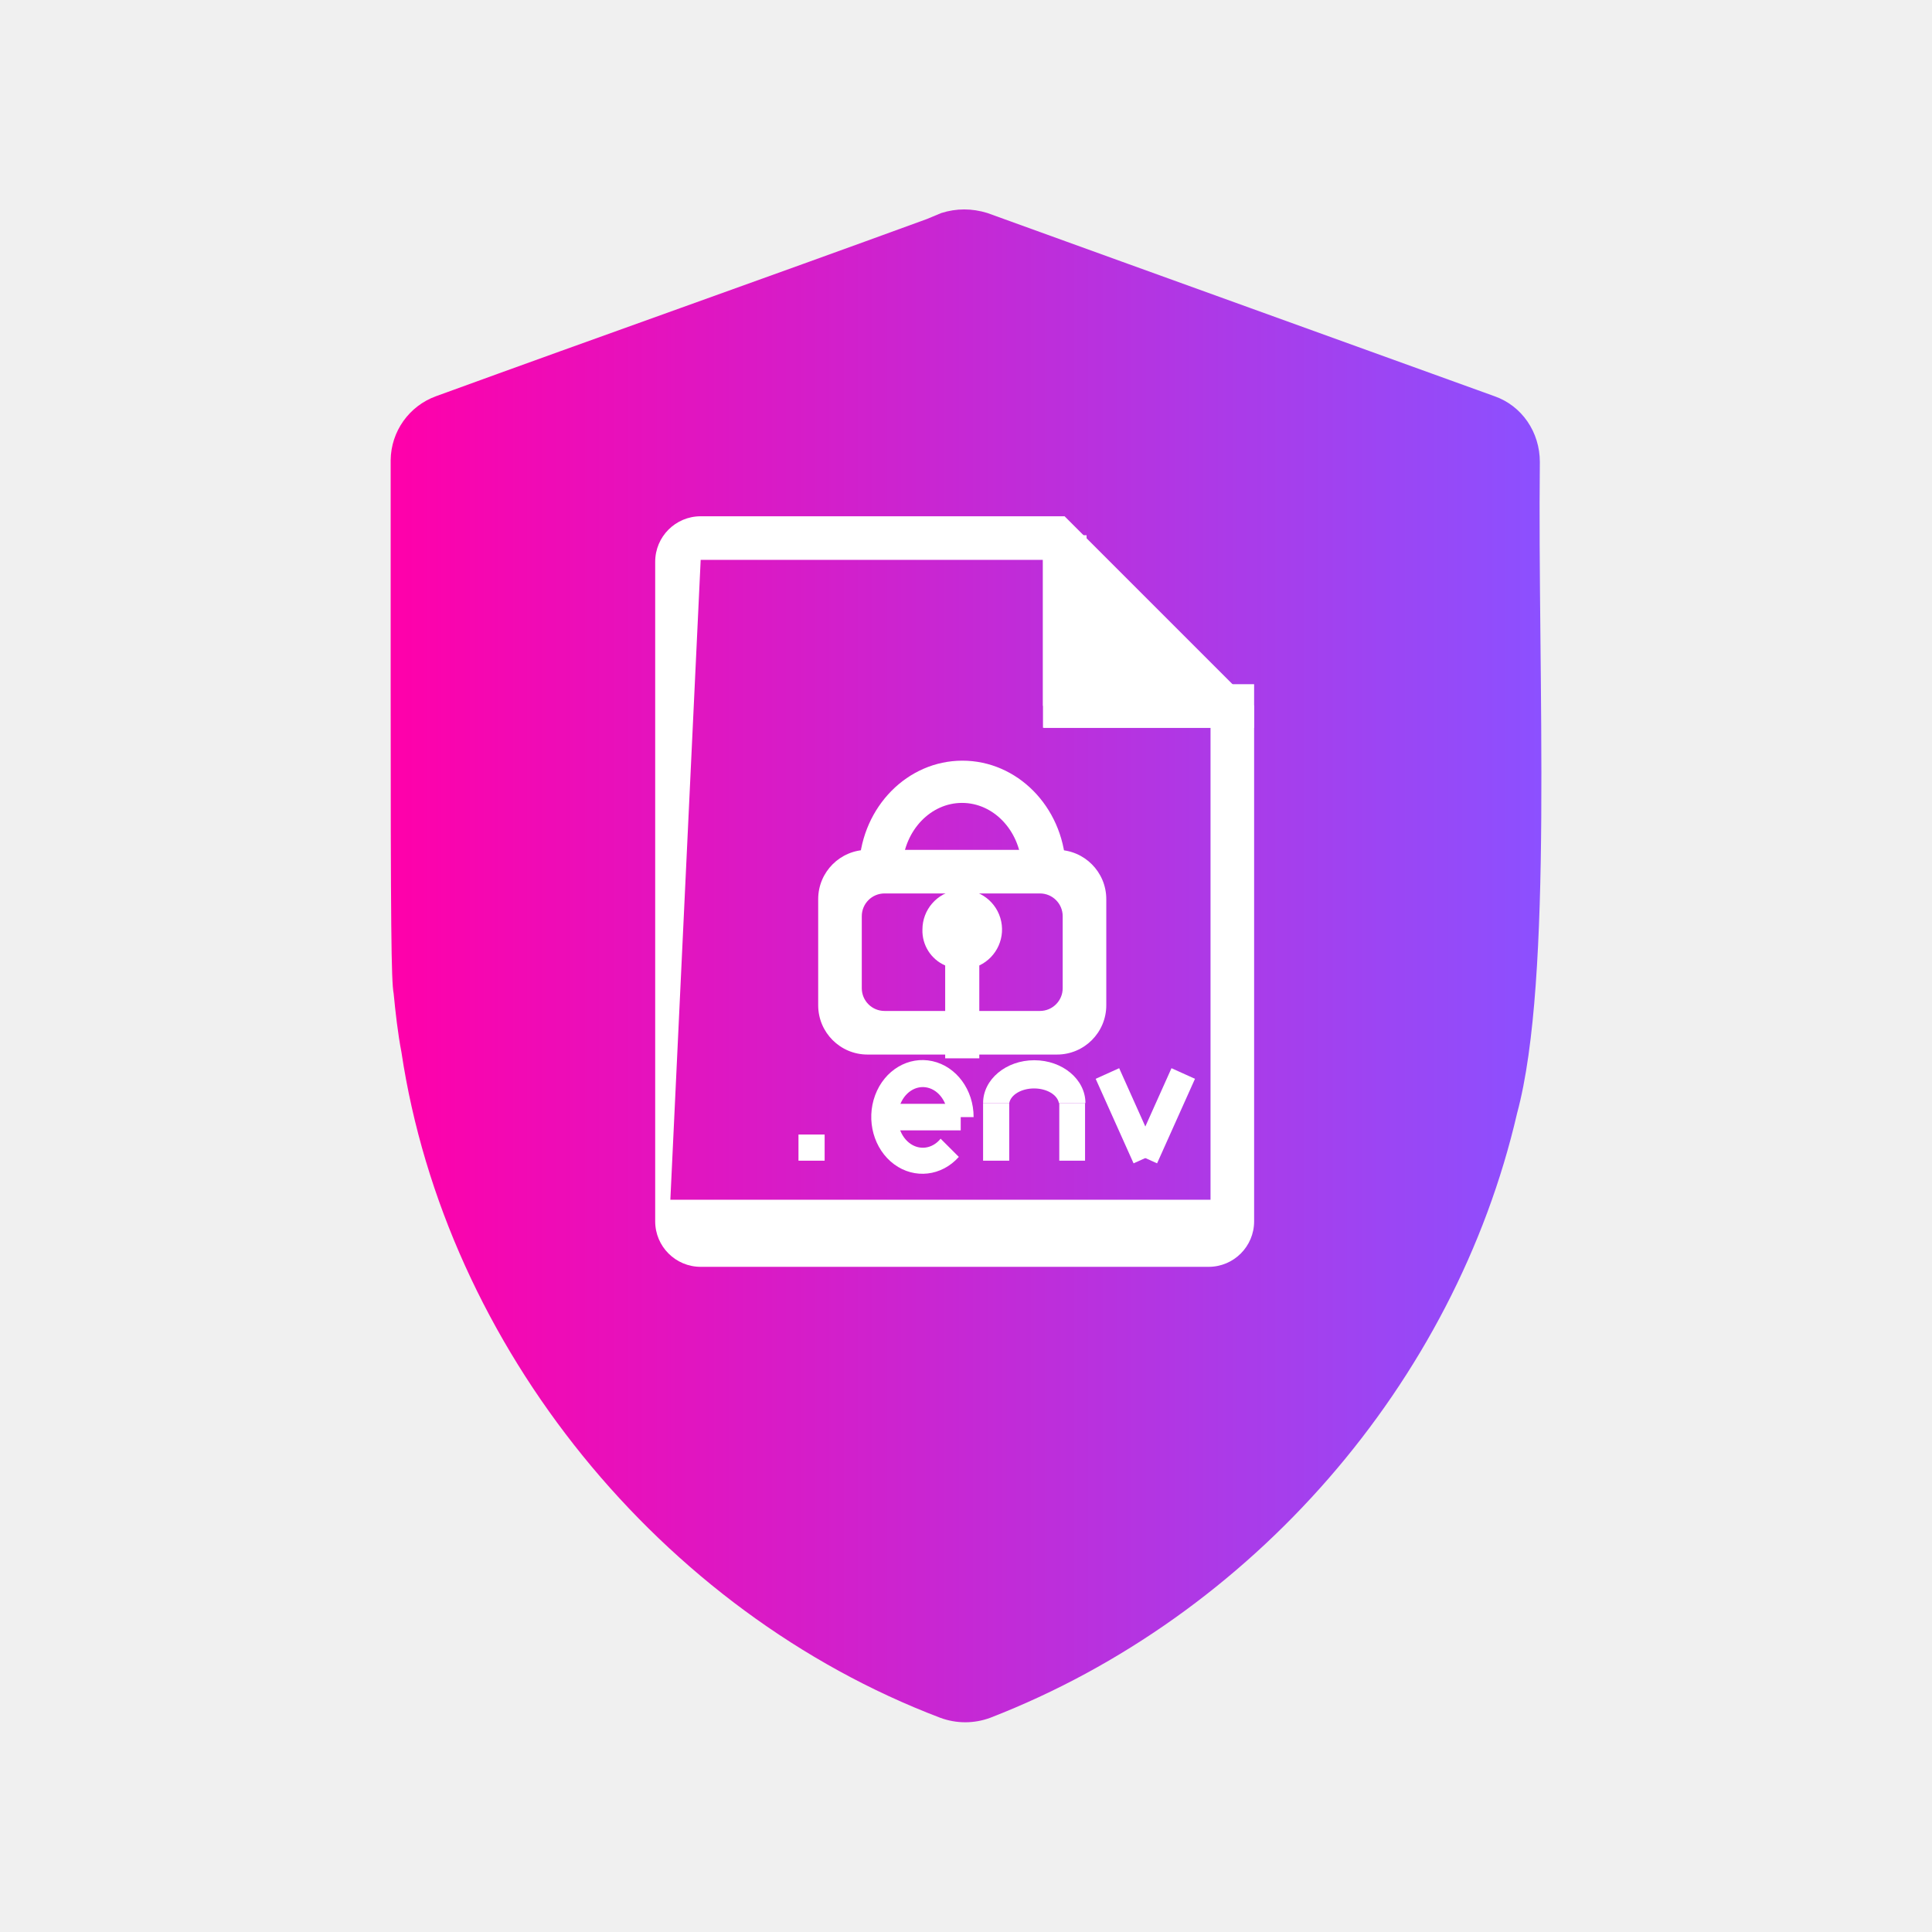
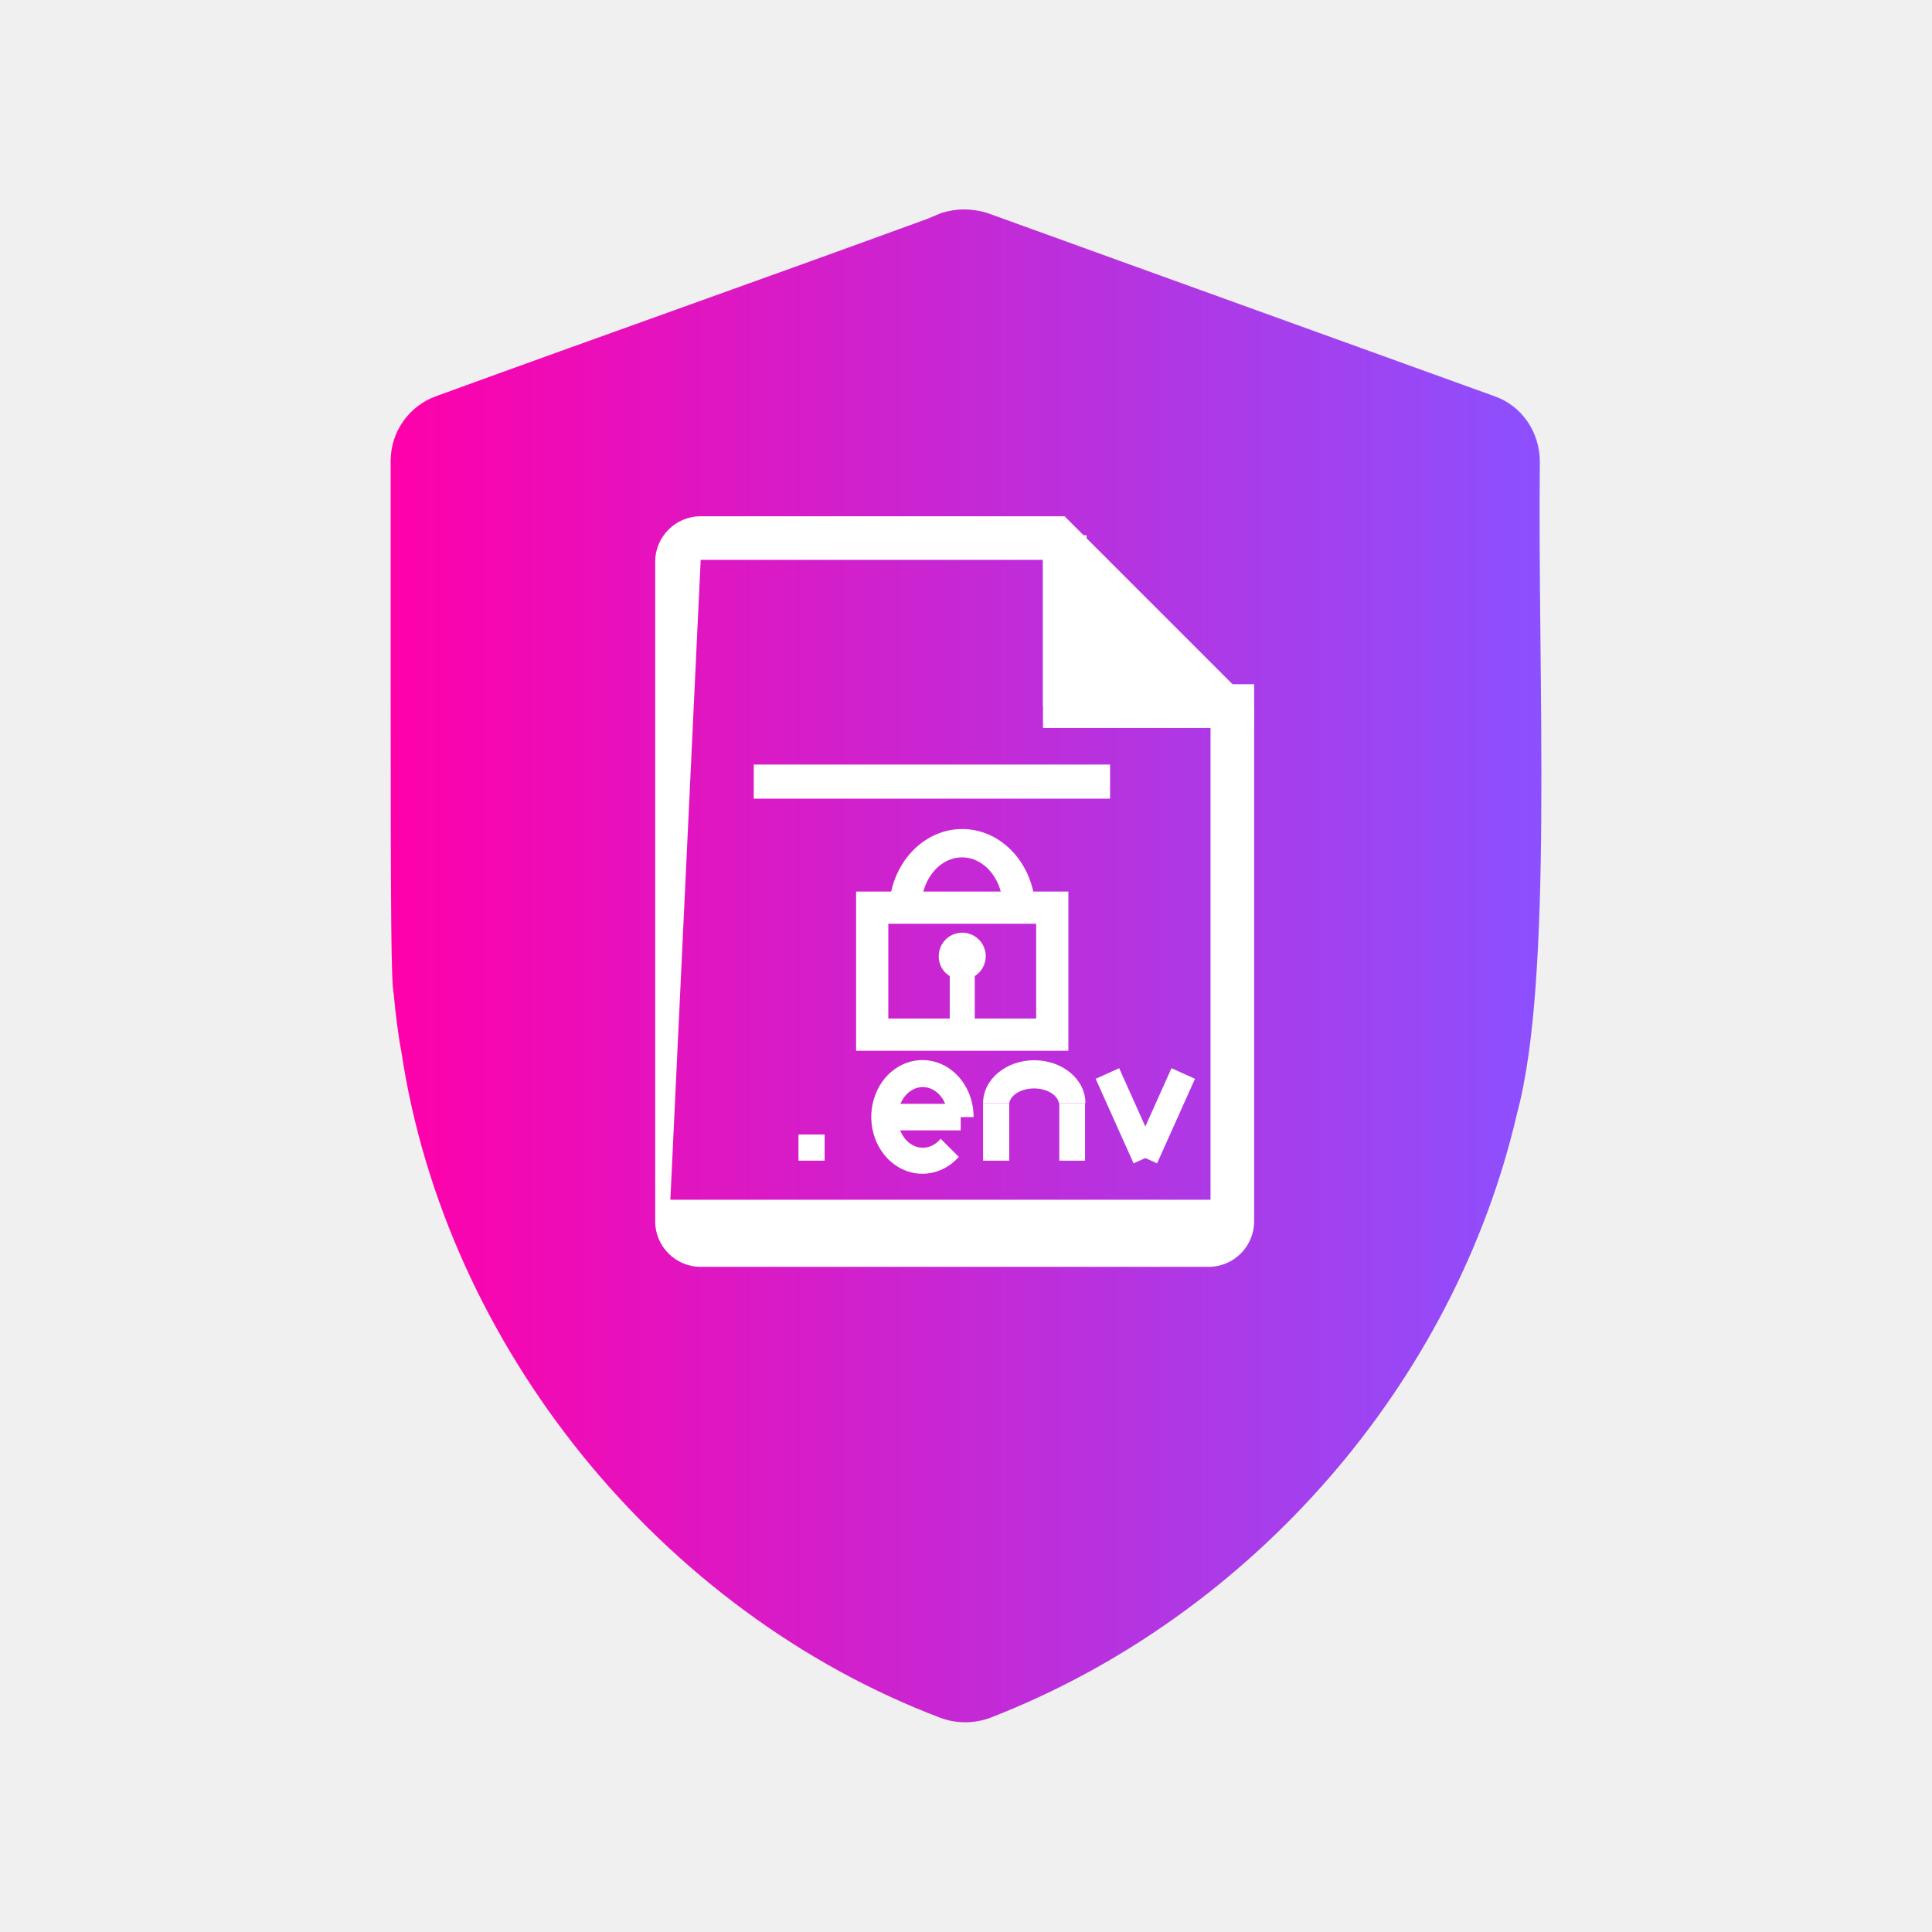
<svg xmlns="http://www.w3.org/2000/svg" viewBox="-6.527 2.221 32.279 32.279" role="img" aria-label="Socket envrypt">
  <defs>
    <linearGradient id="socket-brand-gradient" x1="0" y1="0" x2="1" y2="0">
      <stop offset="0%" stop-color="#ff00aa" />
      <stop offset="100%" stop-color="#8c50ff" />
    </linearGradient>
  </defs>
  <path data-socket-layer="shield" fill="url(#socket-brand-gradient)" d="M18.44 8.84c.46.16.76.6.76 1.1-.04 3.58.23 8.63-.38 10.88-1.04 4.5-4.42 8.4-8.8 10.1a1.2 1.2 0 0 1-.84 0C4.52 29.15.92 24.73.18 19.8c-.06-.31-.1-.67-.13-.98-.04-.2-.05-1.14-.05-5.17V9.91a1.15 1.15 0 0 1 .76-1.07c2.8-1.02 5.38-1.93 8.2-2.96l.24-.1q.38-.12.77 0l2.24.81z" />
  <g data-socket-layer="glyph" transform="translate(2.013 9.2) scale(0.63333)">
    <path fill="#ffffff" fill-rule="evenodd" d="M5 2.6h9.6l5 5v13.6a1.2 1.2 0 0 1-1.2 1.2H5a1.2 1.2 0 0 1-1.2-1.2V3.8A1.2 1.2 0 0 1 5 2.6m0 1.15h9.03v4.43h4.42v12.45H4.2Z" />
    <path fill="#ffffff" fill-rule="evenodd" d="M14.03 3.1v4.5h1.15V3.1Z" />
    <path fill="#ffffff" fill-rule="evenodd" d="M14.05 8.18h5.55V7.03h-5.55Z" />
-     <path fill="#ffffff" fill-rule="evenodd" d="M9.4 11.4h5a1.3 1.3 0 0 1 1.3 1.3v2.8a1.3 1.3 0 0 1-1.3 1.3h-5a1.3 1.3 0 0 1-1.3-1.3v-2.8a1.3 1.3 0 0 1 1.3-1.3m.45 1.15h4.1a.6.6 0 0 1 .6.6v1.9a.6.6 0 0 1-.6.6h-4.1a.6.6 0 0 1-.6-.6v-1.9a.6.6 0 0 1 .6-.6" />
-     <path fill="#ffffff" fill-rule="evenodd" d="M9.18 11.8a2.73 2.93 0 0 1 5.45 0h-1.16a1.58 1.78 0 0 0-3.15 0Z" />
-     <path fill="#ffffff" fill-rule="evenodd" d="M10.85 13.5a1.05 1.05 0 1 1 1.5.95v2.45h-.9v-2.45a1 1 0 0 1-.6-.95" />
+     <path fill="#ffffff" fill-rule="evenodd" d="M6.4 10.05h9.4v-.9H6.4Z" />
+     <path fill="#ffffff" fill-rule="evenodd" d="M9.1 12.5h5.6v4.2H9.1Zm.85.85h3.9v2.5h-3.9Z" />
+     <path fill="#ffffff" fill-rule="evenodd" d="M9.98 12.8a1.93 2.17 0 0 1 3.84 0h-.85a1.08 1.33 0 0 0-2.15 0Z" />
+     <path fill="#ffffff" fill-rule="evenodd" d="M11.28 14.2a.62.62 0 1 1 .95.53v1.35h-.66v-1.35a.6.6 0 0 1-.29-.53" />
    <path fill="#ffffff" fill-rule="evenodd" d="M7.58 19.6h.69v-.69h-.69Z" />
    <path fill="#ffffff" fill-rule="evenodd" d="M9.86 18.8h2v-.7h-2Z" />
    <path fill="#ffffff" fill-rule="evenodd" d="M12.2 18.45a1.35 1.5 0 1 0-.39 1.05l-.48-.48a.66.8 0 1 1 .19-.57Z" />
    <path fill="#ffffff" fill-rule="evenodd" d="M12.45 18.08v1.52h.69v-1.52Z" />
    <path fill="#ffffff" fill-rule="evenodd" d="M14.46 18.08v1.52h.68v-1.52Z" />
    <path fill="#ffffff" fill-rule="evenodd" d="M12.45 18.08a1.35 1.13 0 0 1 2.7 0h-.7a.66.44 0 0 0-1.31 0Z" />
    <path fill="#ffffff" fill-rule="evenodd" d="m15.42 17.44 1 2.23.62-.28-1-2.23Z" />
    <path fill="#ffffff" fill-rule="evenodd" d="m17.42 17.16-1 2.23.62.28 1-2.23Z" />
  </g>
</svg>
